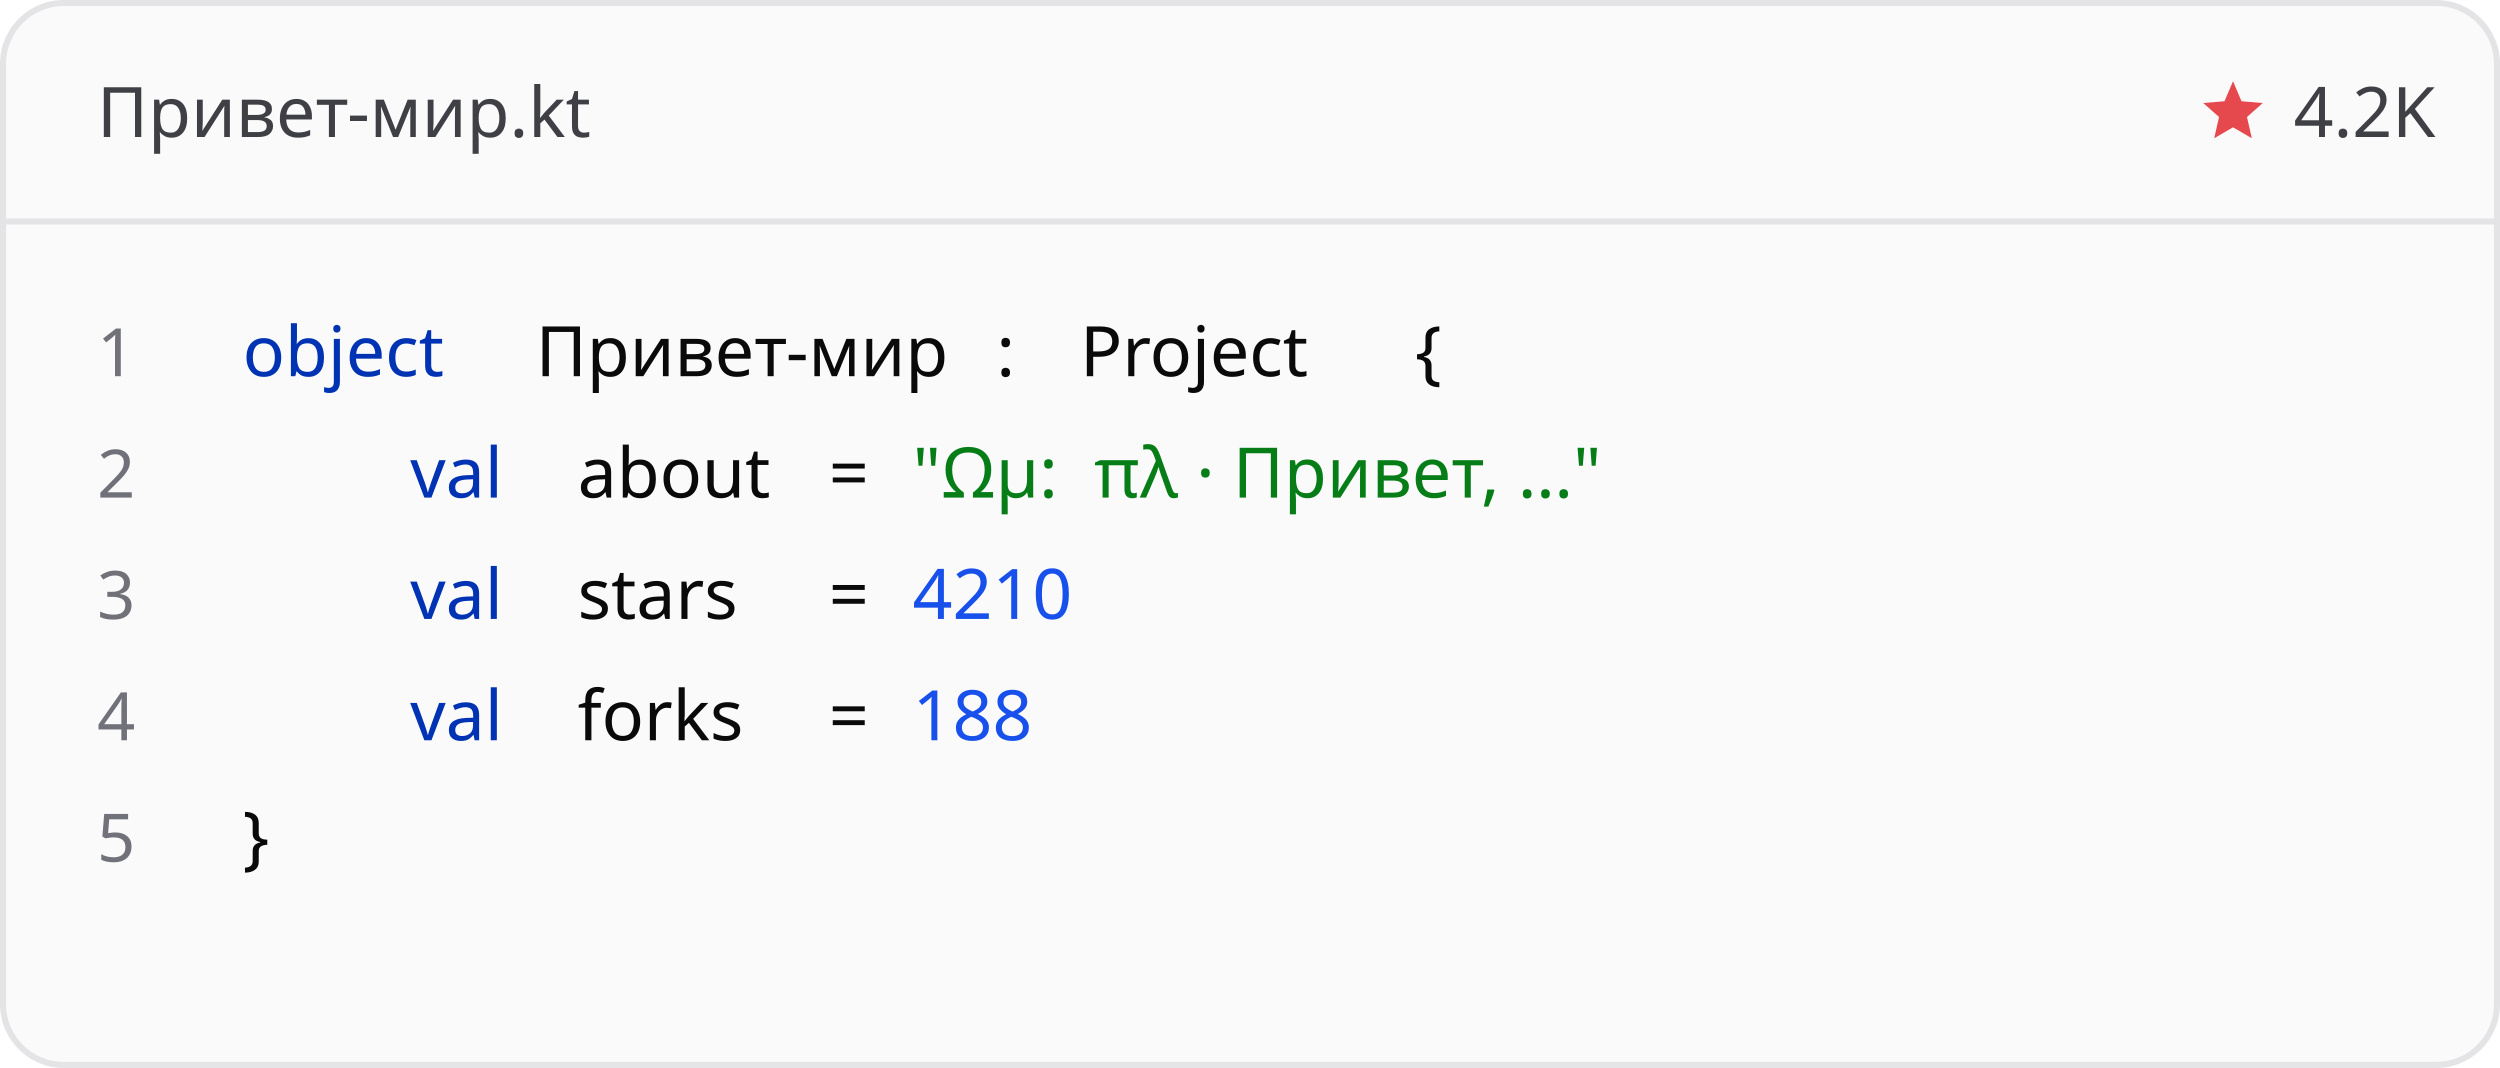
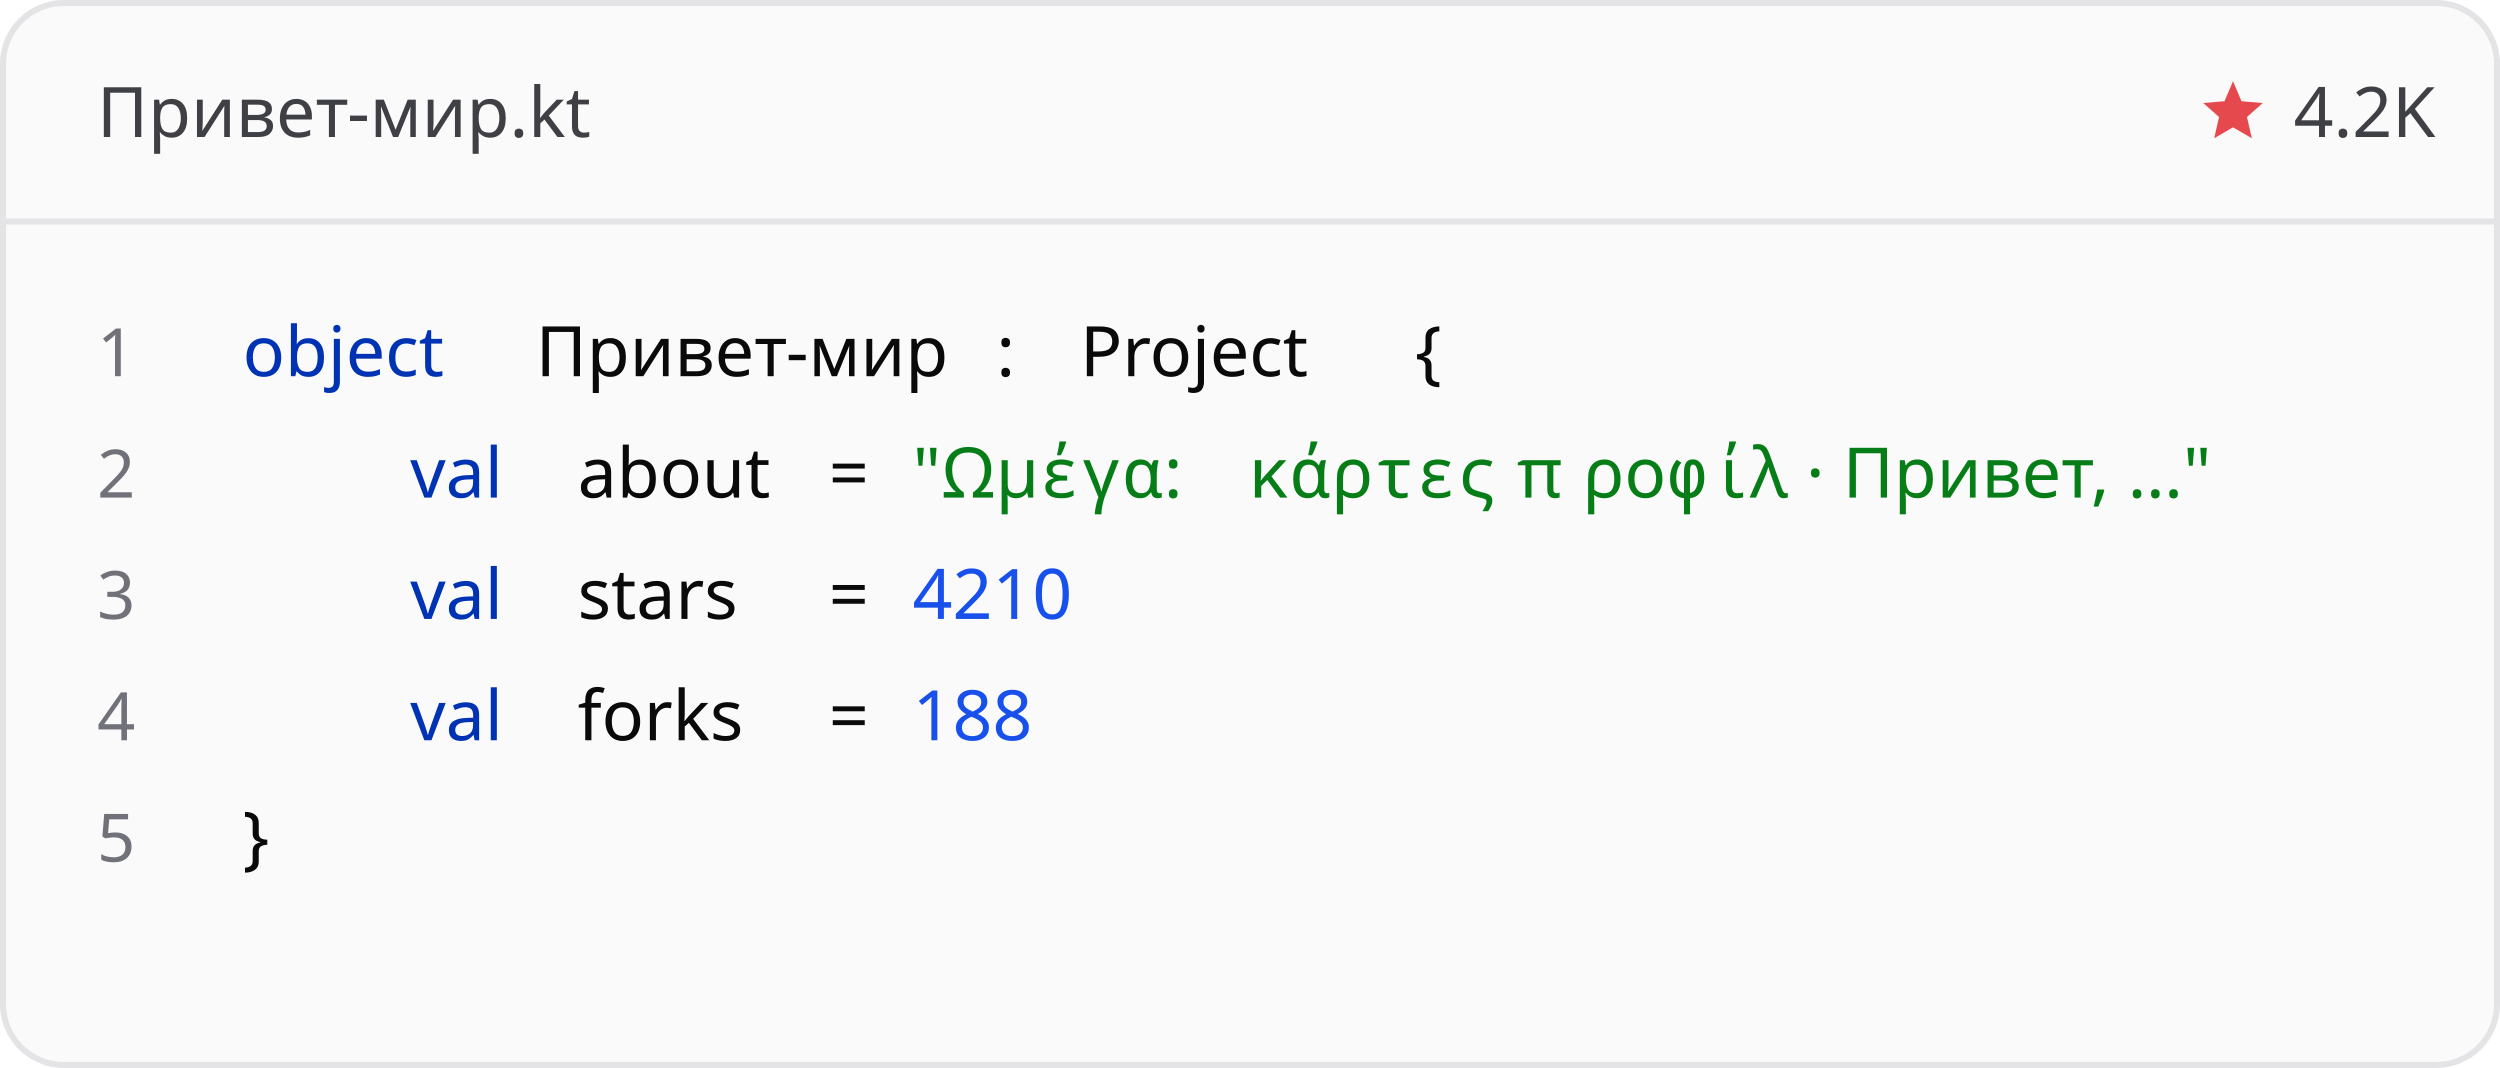
<svg xmlns="http://www.w3.org/2000/svg" width="412" height="176" viewBox="0 0 412 176" role="img">
  <defs>
-     <style>@font-face{font-family:"Geist Mono";src:url(data:font/woff;sha256=9e8e2c67e40cbe01342dc603de32f8415da38638c5c5fe7872445c543c07014a);font-weight:400;font-style:normal}</style>
+     <style>@font-face{font-family:"Geist Mono";src:url(data:font/woff;sha256=9e8e2c67e40cbe01342dc603de32f8415da38638c5c5fe7872445c543c07014a);font-weight:400;font-style:normal}@font-face{font-family:"Noto Sans Mono";src:url(data:font/woff;sha256=61ecca99fcb56edebae9010b58b7fe6ae684f51299b98ee36e1f43da0b1e8d37);font-weight:400;font-style:normal}</style>
    <clipPath id="id0">
      <rect width="352" height="36" />
    </clipPath>
  </defs>
  <g>
    <g>
      <rect x="0.5" y="0.5" width="411" height="175" rx="10" fill="#fafafa" stroke="#e4e4e7" stroke-width="1" />
      <g>
        <g>
          <g clip-path="url(#id0)">
            <g>
              <text xml:space="preserve" text-rendering="geometricPrecision" font-family="'Geist Mono'" font-weight="400" font-size="11.5" fill="#3f3f46">
                <tspan x="16 22.9 29.8 36.7 43.6 50.5 57.4 64.3 71.2 78.1 85 91.9 98.8" y="22.582">Привет-мир.kt</tspan>
              </text>
            </g>
          </g>
          <rect x="0" y="36" width="412" height="1" fill="#e4e4e7" />
          <path d="M368 13.382 L369.4 16.682 L372.9 16.982 L370.3 19.282 L371.1 22.782 L368 20.982 L364.9 22.782 L365.7 19.282 L363.1 16.982 L366.6 16.682 Z" fill="#e5484d" />
          <text xml:space="preserve" text-rendering="geometricPrecision" font-family="'Geist Mono'" font-weight="400" font-size="11.5" fill="#3f3f46">
            <tspan x="378 384.9 391.8 398.7" y="22.582">4.2K</tspan>
          </text>
          <g opacity="1">
            <g opacity="1">
              <text xml:space="preserve" text-rendering="geometricPrecision" font-family="'Geist Mono'" font-weight="400" font-size="11" fill="#71717a">
                <tspan x="16" y="62">1</tspan>
              </text>
              <text xml:space="preserve" text-rendering="geometricPrecision" font-family="'Geist Mono'" font-weight="400" font-size="11.5" fill="#0033b3">
                <tspan x="40 46.9 53.8 60.7 67.6 74.5" y="62.001">object</tspan>
              </text>
              <text xml:space="preserve" text-rendering="geometricPrecision" font-family="'Geist Mono'" font-weight="400" font-size="11.5" fill="#0a0a0a">
                <tspan x="88.3 95.2 102.1 109 115.9 122.8 129.7 136.6 143.5 150.4" y="62.001">Привет-мир</tspan>
              </text>
              <text xml:space="preserve" text-rendering="geometricPrecision" font-family="'Geist Mono'" font-weight="400" font-size="11.5" fill="#0a0a0a">
                <tspan x="164.2" y="62.001">:</tspan>
              </text>
              <text xml:space="preserve" text-rendering="geometricPrecision" font-family="'Geist Mono'" font-weight="400" font-size="11.5" fill="#0a0a0a">
                <tspan x="178 184.9 191.8 198.7 205.6 212.5 219.4" y="62.001">Project</tspan>
              </text>
              <text xml:space="preserve" text-rendering="geometricPrecision" font-family="'Geist Mono'" font-weight="400" font-size="11.5" fill="#0a0a0a">
                <tspan x="233.2" y="62.001">{</tspan>
              </text>
            </g>
          </g>
          <g opacity="1">
            <g opacity="1">
              <text xml:space="preserve" text-rendering="geometricPrecision" font-family="'Geist Mono'" font-weight="400" font-size="11" fill="#71717a">
                <tspan x="16" y="82">2</tspan>
              </text>
              <text xml:space="preserve" text-rendering="geometricPrecision" font-family="'Geist Mono'" font-weight="400" font-size="11.5" fill="#0033b3">
                <tspan x="67.6 74.5 81.4" y="82.001">val</tspan>
              </text>
              <text xml:space="preserve" text-rendering="geometricPrecision" font-family="'Geist Mono'" font-weight="400" font-size="11.5" fill="#0a0a0a">
                <tspan x="95.2 102.1 109 115.9 122.8" y="82.001">about</tspan>
              </text>
              <text xml:space="preserve" text-rendering="geometricPrecision" font-family="'Geist Mono'" font-weight="400" font-size="11.5" fill="#0a0a0a">
                <tspan x="136.6" y="82.001">=</tspan>
              </text>
              <text xml:space="preserve" text-rendering="geometricPrecision" font-family="'Geist Mono'" font-weight="400" font-size="11.5" fill="#067d17">
-                 <tspan x="150.4 157.3 164.2 171.1 178 184.9 191.8 198.7 205.6 212.5 219.4 226.3 233.2 240.1 247 253.9 260.8 267.7 274.6 281.5 288.4" y="82.001">"Ωμ:  πλ · Привет, …"</tspan>
+                 <tspan x="150.4 157.3 164.2" y="82.001">"Ωμ</tspan>
+                 <tspan font-family="'Noto Sans Mono'" font-weight="400" x="171.1 178 184.9" y="82.001">έγα</tspan>
+                 <tspan x="191.8 198.7" y="82.001">: </tspan>
+                 <tspan font-family="'Noto Sans Mono'" font-weight="400" x="205.6 212.5 219.4 226.3 233.2 240.1" y="82.001">κάρτες</tspan>
+                 <tspan x="247 253.9" y="82.001"> π</tspan>
+                 <tspan font-family="'Noto Sans Mono'" font-weight="400" x="260.8 267.7 274.6 281.5" y="82.001">ροφί</tspan>
+                 <tspan x="288.4 295.3 302.2 309.1 316 322.9 329.8 336.7 343.6 350.5 357.4 364.3 371.2 378.1" y="82.001">λ · Привет, …"</tspan>
              </text>
            </g>
          </g>
          <g opacity="1">
            <g opacity="1">
              <text xml:space="preserve" text-rendering="geometricPrecision" font-family="'Geist Mono'" font-weight="400" font-size="11" fill="#71717a">
                <tspan x="16" y="102">3</tspan>
              </text>
              <text xml:space="preserve" text-rendering="geometricPrecision" font-family="'Geist Mono'" font-weight="400" font-size="11.5" fill="#0033b3">
                <tspan x="67.6 74.5 81.4" y="102.001">val</tspan>
              </text>
              <text xml:space="preserve" text-rendering="geometricPrecision" font-family="'Geist Mono'" font-weight="400" font-size="11.5" fill="#0a0a0a">
                <tspan x="95.2 102.1 109 115.9 122.8" y="102.001">stars</tspan>
              </text>
              <text xml:space="preserve" text-rendering="geometricPrecision" font-family="'Geist Mono'" font-weight="400" font-size="11.5" fill="#0a0a0a">
                <tspan x="136.6" y="102.001">=</tspan>
              </text>
              <text xml:space="preserve" text-rendering="geometricPrecision" font-family="'Geist Mono'" font-weight="400" font-size="11.5" fill="#1750eb">
                <tspan x="150.4 157.3 164.2 171.1" y="102.001">4210</tspan>
              </text>
            </g>
          </g>
          <g opacity="1">
            <g opacity="1">
              <text xml:space="preserve" text-rendering="geometricPrecision" font-family="'Geist Mono'" font-weight="400" font-size="11" fill="#71717a">
                <tspan x="16" y="122">4</tspan>
              </text>
              <text xml:space="preserve" text-rendering="geometricPrecision" font-family="'Geist Mono'" font-weight="400" font-size="11.5" fill="#0033b3">
                <tspan x="67.6 74.5 81.4" y="122.001">val</tspan>
              </text>
              <text xml:space="preserve" text-rendering="geometricPrecision" font-family="'Geist Mono'" font-weight="400" font-size="11.5" fill="#0a0a0a">
                <tspan x="95.2 102.1 109 115.9 122.8" y="122.001">forks</tspan>
              </text>
              <text xml:space="preserve" text-rendering="geometricPrecision" font-family="'Geist Mono'" font-weight="400" font-size="11.5" fill="#0a0a0a">
                <tspan x="136.6" y="122.001">=</tspan>
              </text>
              <text xml:space="preserve" text-rendering="geometricPrecision" font-family="'Geist Mono'" font-weight="400" font-size="11.5" fill="#1750eb">
                <tspan x="150.4 157.3 164.2" y="122.001">188</tspan>
              </text>
            </g>
          </g>
          <g opacity="1">
            <g opacity="1">
              <text xml:space="preserve" text-rendering="geometricPrecision" font-family="'Geist Mono'" font-weight="400" font-size="11" fill="#71717a">
                <tspan x="16" y="142">5</tspan>
              </text>
              <text xml:space="preserve" text-rendering="geometricPrecision" font-family="'Geist Mono'" font-weight="400" font-size="11.5" fill="#0a0a0a">
                <tspan x="40" y="142.001">}</tspan>
              </text>
            </g>
          </g>
        </g>
      </g>
    </g>
  </g>
</svg>
